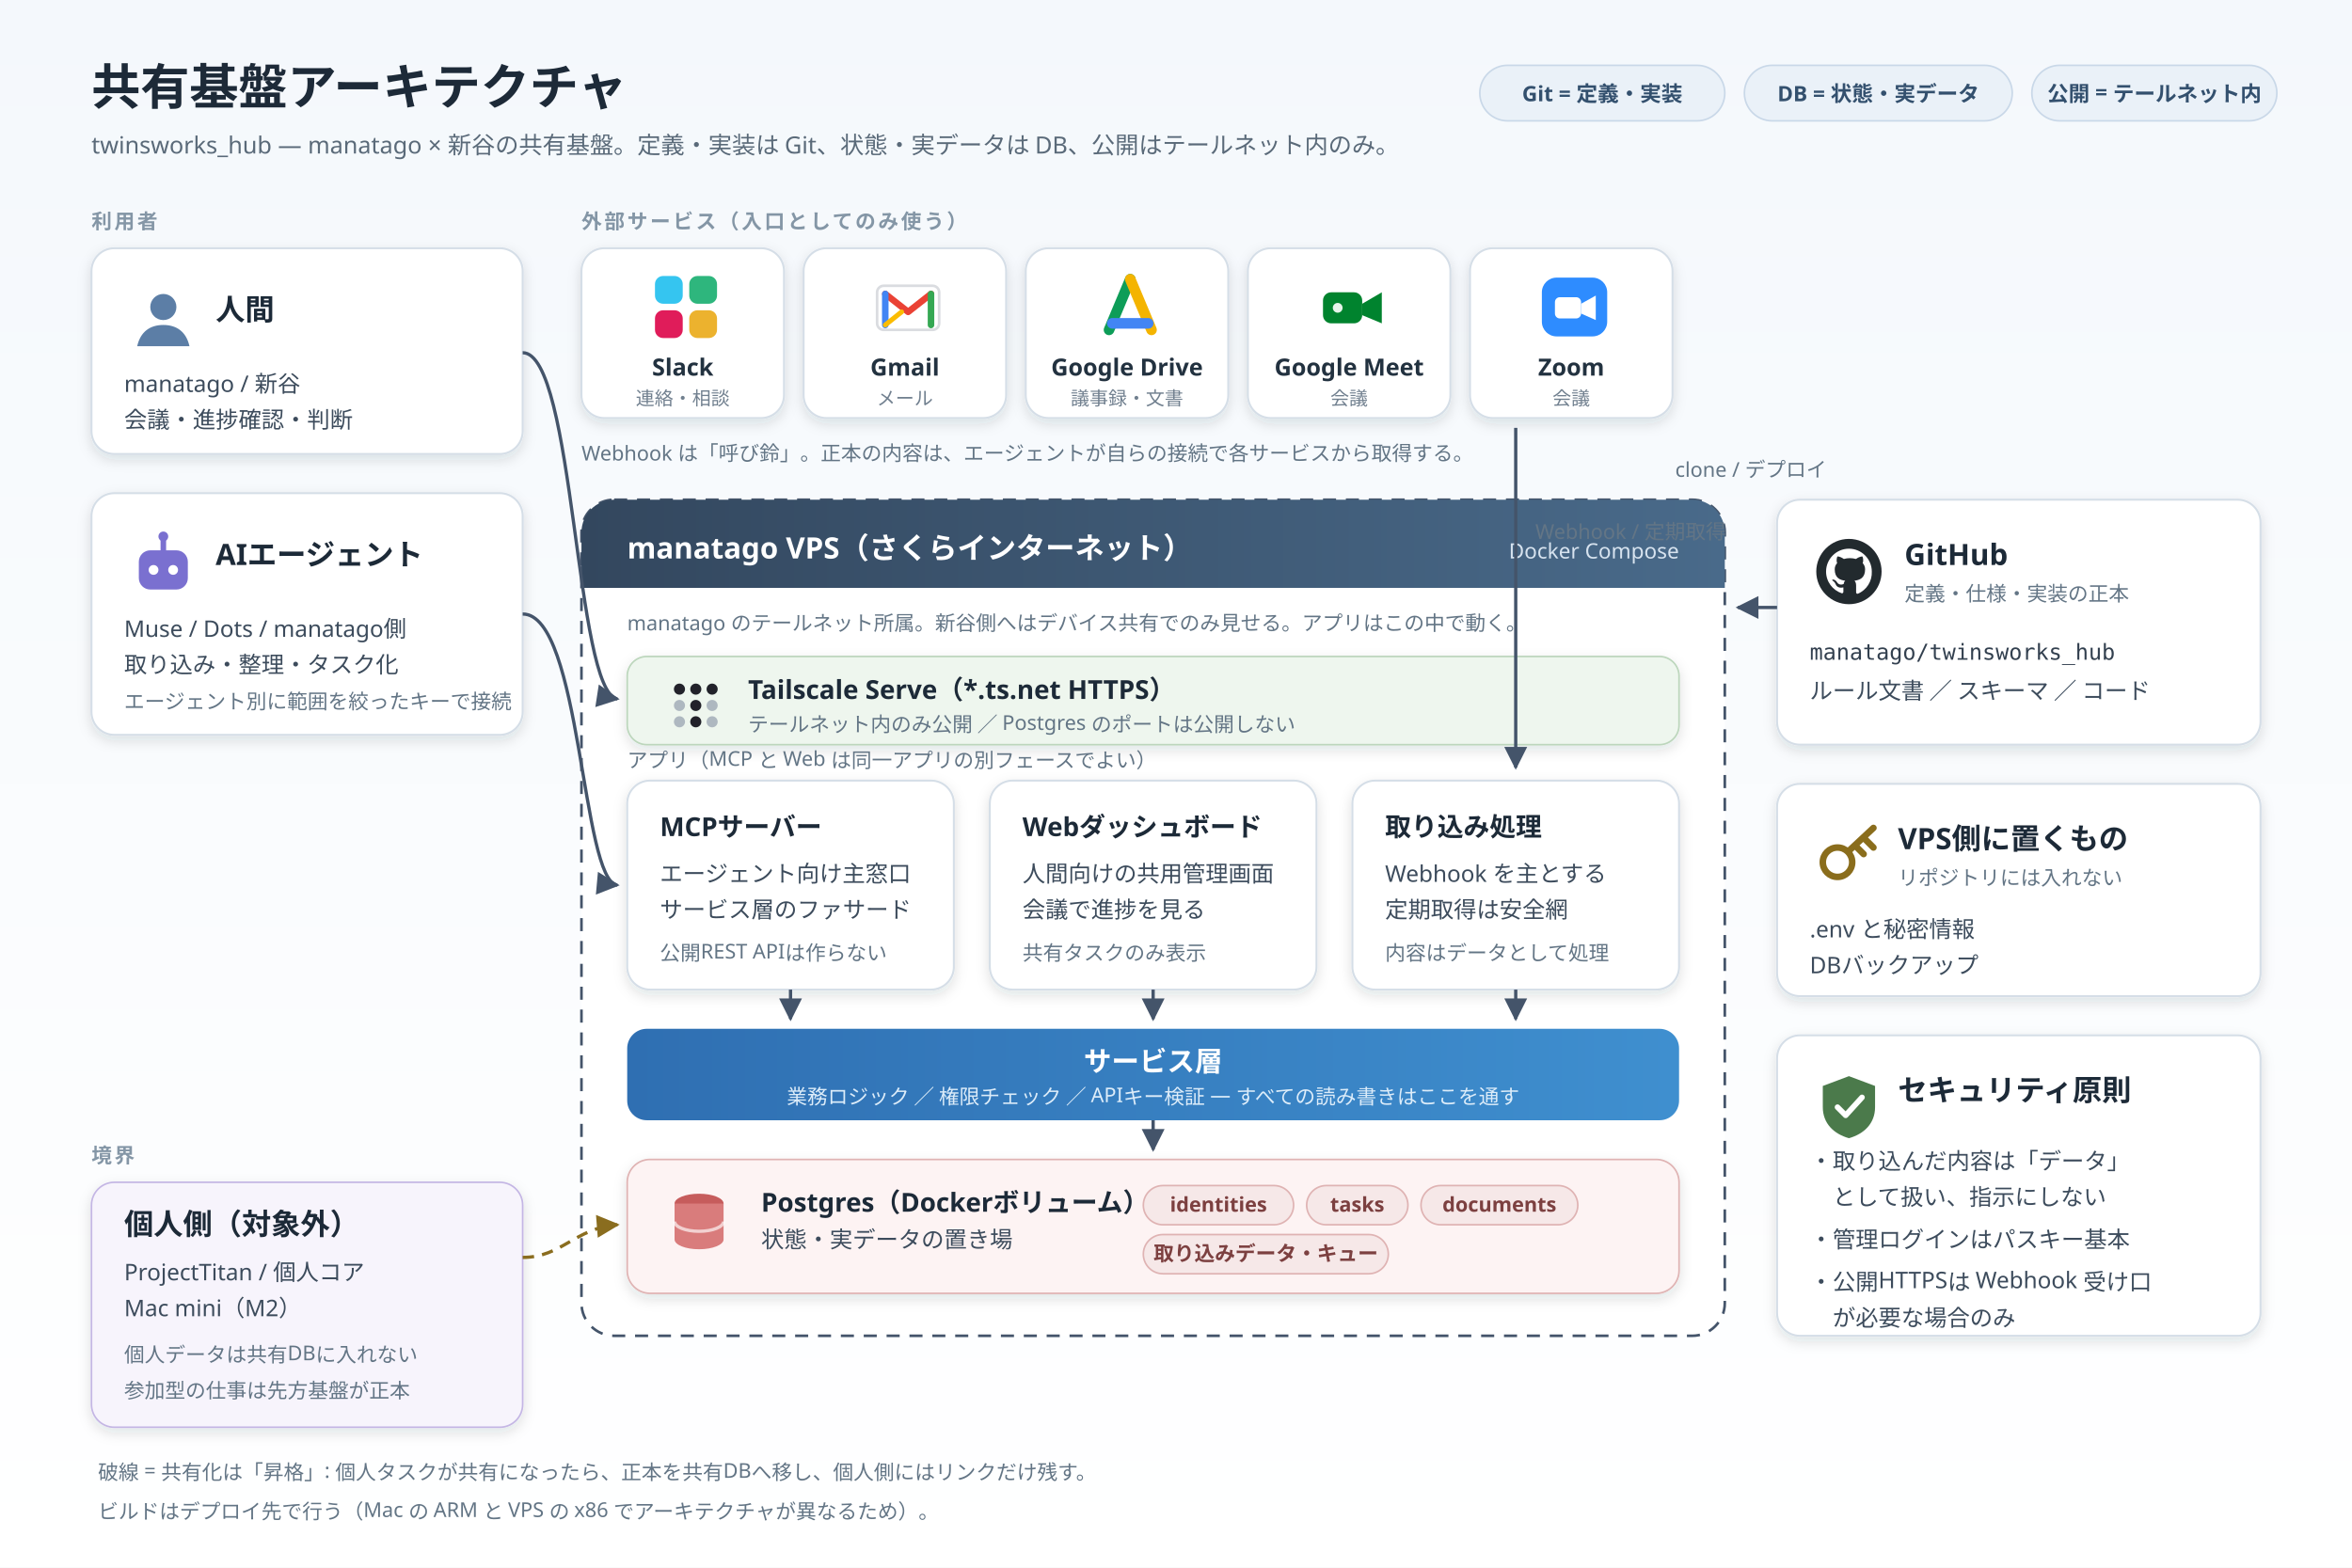
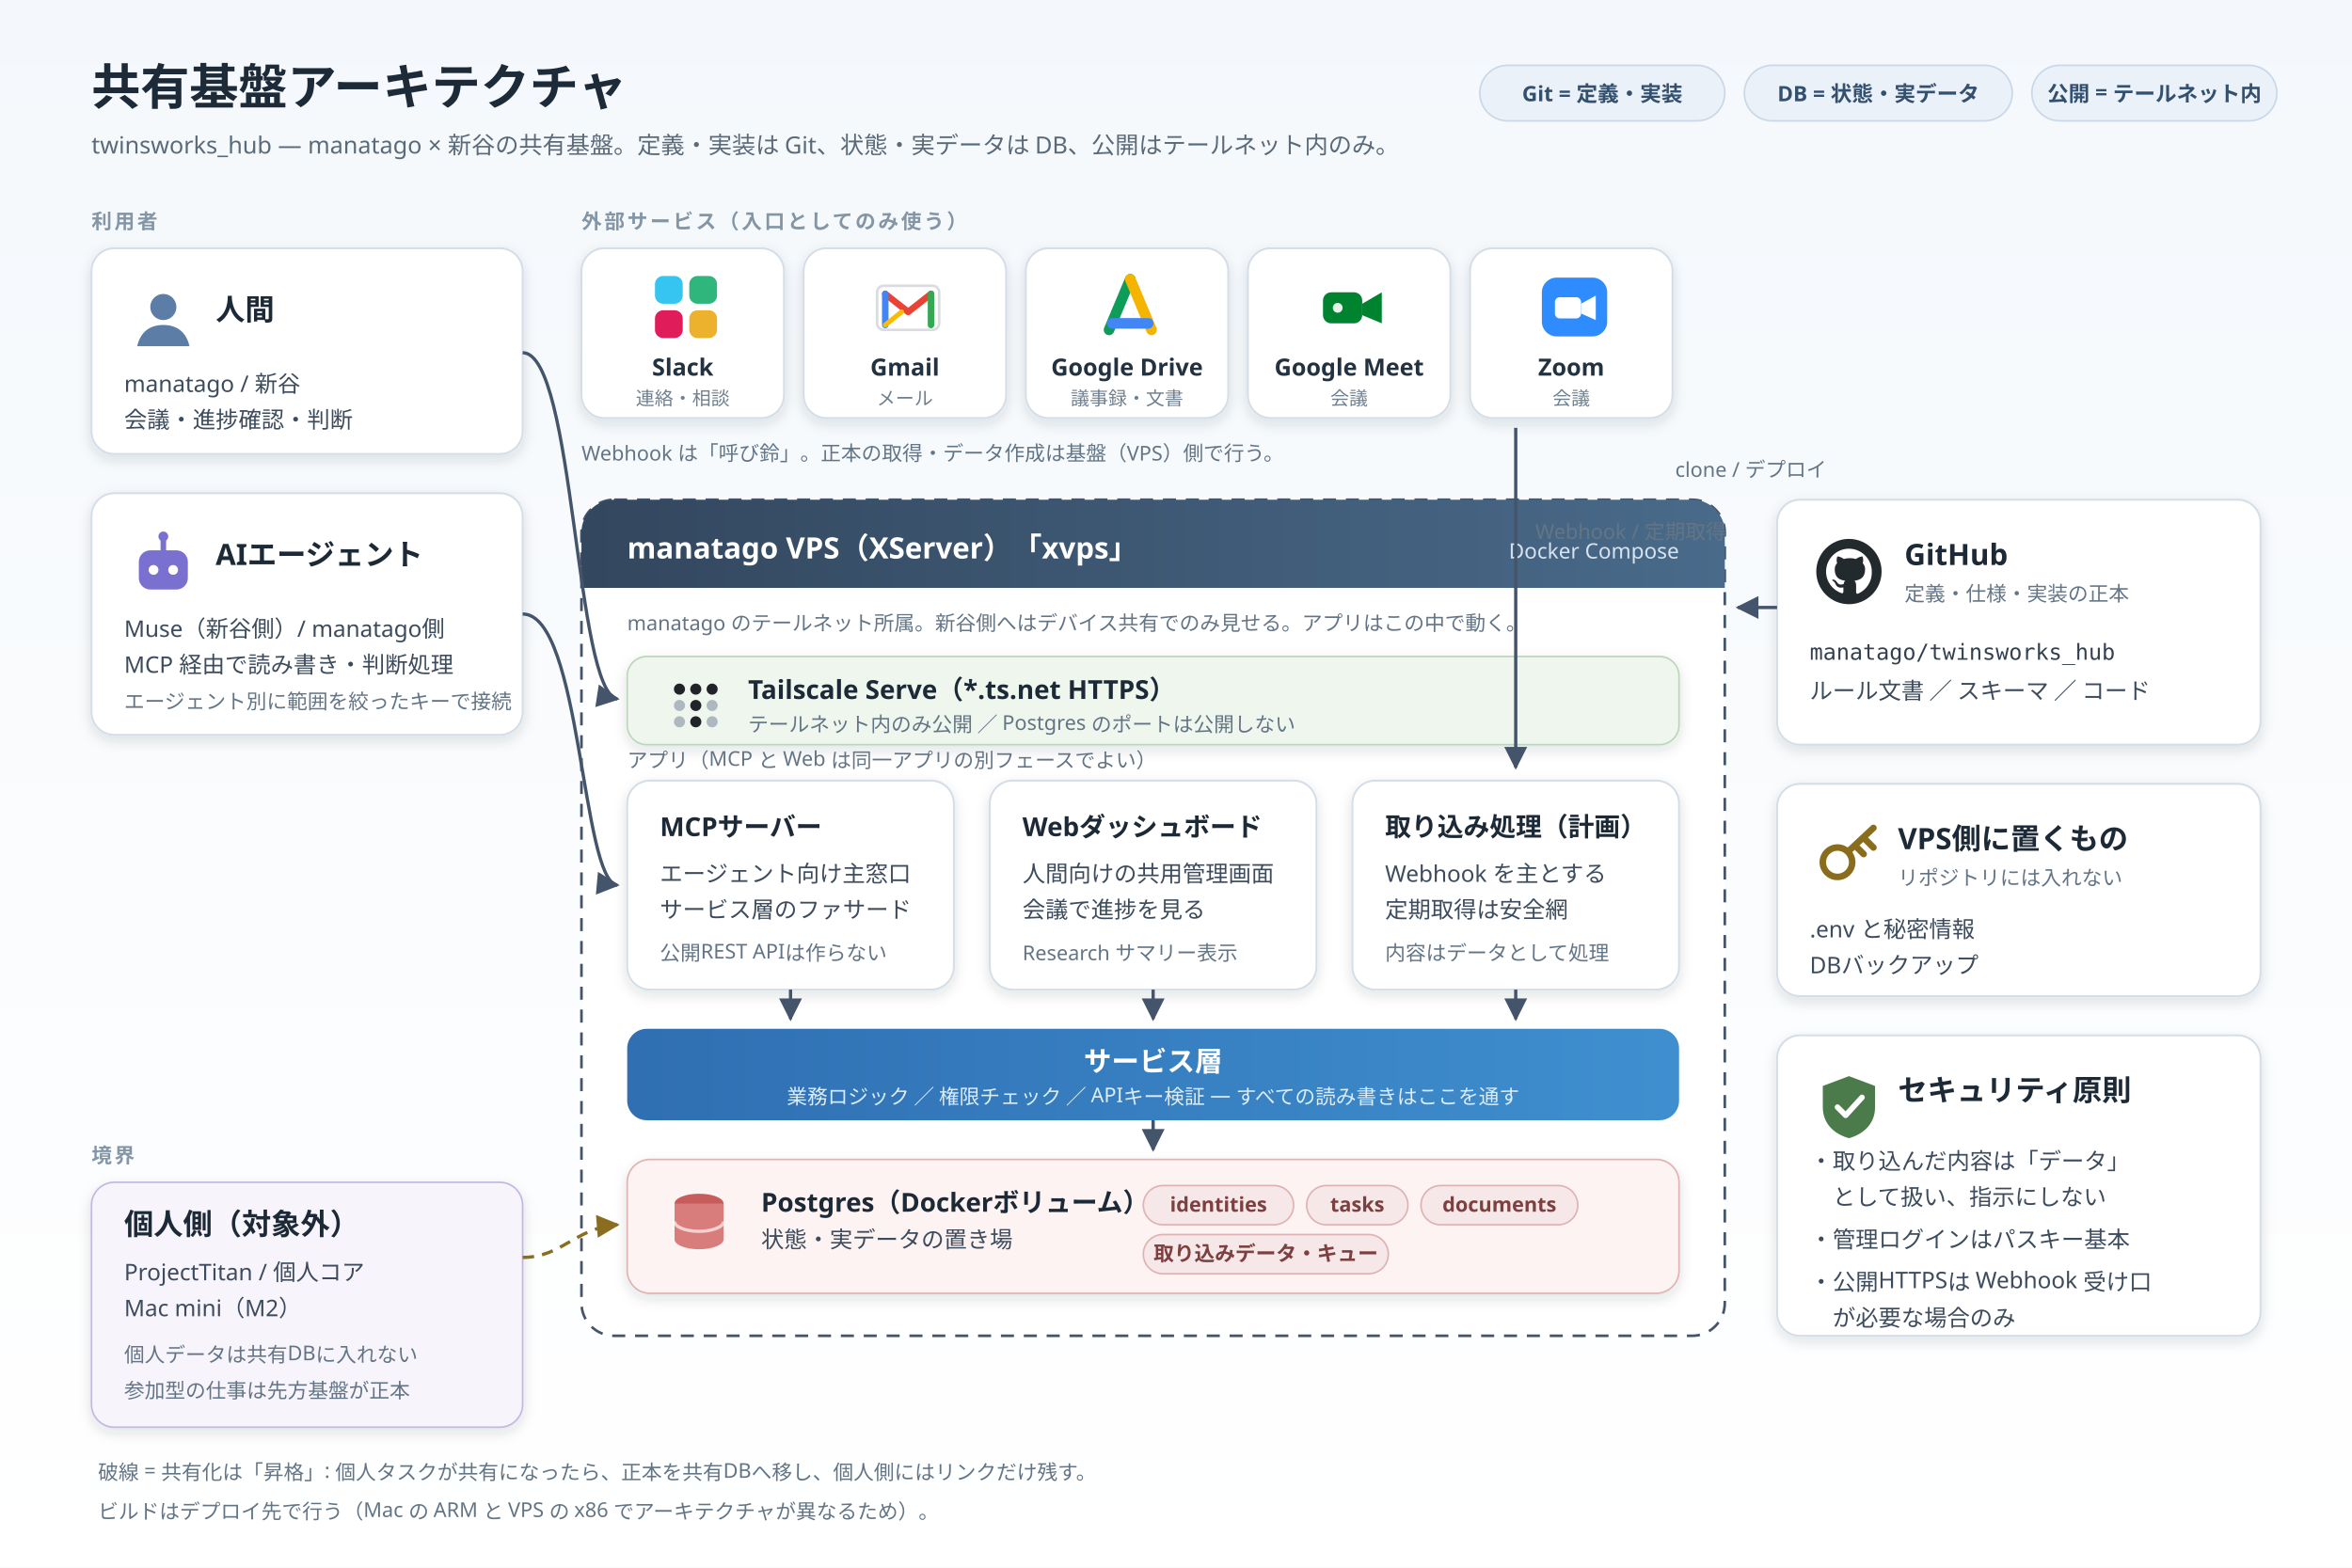
<svg xmlns="http://www.w3.org/2000/svg" width="1440" height="960" viewBox="0 0 1440 960">
  <defs>
    <linearGradient id="bg" x1="0" y1="0" x2="0" y2="1">
      <stop offset="0" stop-color="#f4f8fc" />
      <stop offset="1" stop-color="#ffffff" />
    </linearGradient>
    <linearGradient id="vpshead" x1="0" y1="0" x2="1" y2="0">
      <stop offset="0" stop-color="#33475e" />
      <stop offset="1" stop-color="#496a8a" />
    </linearGradient>
    <linearGradient id="svc" x1="0" y1="0" x2="1" y2="0">
      <stop offset="0" stop-color="#2f6fb2" />
      <stop offset="1" stop-color="#3f8fcf" />
    </linearGradient>
    <filter id="shadow" x="-20%" y="-20%" width="140%" height="140%">
      <feDropShadow dx="0" dy="3" stdDeviation="4" flood-color="#1f2a37" flood-opacity="0.13" />
    </filter>
    <marker id="arrow" viewBox="0 0 10 10" refX="9" refY="5" markerWidth="7" markerHeight="7" orient="auto-start-reverse">
      <path d="M 0 0 L 10 5 L 0 10 z" fill="#44546a" />
    </marker>
    <marker id="arrowDash" viewBox="0 0 10 10" refX="9" refY="5" markerWidth="7" markerHeight="7" orient="auto-start-reverse">
      <path d="M 0 0 L 10 5 L 0 10 z" fill="#8a6d1f" />
    </marker>
    <g id="i-slack">
      <rect x="5" y="5" width="17" height="17" rx="5" fill="#36C5F0" />
      <rect x="26" y="5" width="17" height="17" rx="5" fill="#2EB67D" />
      <rect x="5" y="26" width="17" height="17" rx="5" fill="#E01E5A" />
      <rect x="26" y="26" width="17" height="17" rx="5" fill="#ECB22E" />
    </g>
    <g id="i-gmail">
      <rect x="5" y="11" width="38" height="27" rx="4" fill="#ffffff" stroke="#dadce0" stroke-width="1.6" />
      <path d="M10 16 L24 27 L38 16" fill="none" stroke="#EA4335" stroke-width="4" stroke-linecap="round" stroke-linejoin="round" />
      <path d="M10 16 V35" stroke="#4285F4" stroke-width="4" stroke-linecap="round" />
      <path d="M38 16 V35" stroke="#34A853" stroke-width="4" stroke-linecap="round" />
      <path d="M10 35 L20 27" stroke="#FBBC04" stroke-width="3" stroke-linecap="round" />
    </g>
    <g id="i-drive">
      <path d="M24 7 L11 38" stroke="#0F9D58" stroke-width="6.5" stroke-linecap="round" />
      <path d="M24 7 L37 38" stroke="#F4B400" stroke-width="6.5" stroke-linecap="round" />
      <path d="M13 34 L35 34" stroke="#4285F4" stroke-width="6.5" stroke-linecap="round" />
    </g>
    <g id="i-meet">
      <rect x="6" y="15" width="24" height="19" rx="5" fill="#00832D" />
      <path d="M30 22 L42 15 V34 L30 29 Z" fill="#00832D" />
      <circle cx="15" cy="24.5" r="3" fill="#ffffff" opacity="0.9" />
    </g>
    <g id="i-zoom">
      <rect x="4" y="6" width="40" height="36" rx="9" fill="#2D8CFF" />
      <rect x="12" y="18" width="16" height="13" rx="3" fill="#ffffff" />
      <path d="M28 22 L37 17 V32 L28 28 Z" fill="#ffffff" />
    </g>
    <g id="i-github">
      <circle cx="24" cy="24" r="20" fill="#24292F" />
      <path d="M24 10c-7.7 0-14 6.3-14 14 0 6.2 4 11.4 9.6 13.3.7.1 1-.4 1-1v-2.6c-3.9.9-4.7-1.9-4.7-1.9-.7-1.6-1.6-2-1.6-2-1.3-.9.1-.9.1-.9 1.4.1 2.2 1.5 2.2 1.5 1.3 2.2 3.4 1.6 4.2 1.2.1-1 .5-1.6.9-2-3.1-.4-6.4-1.6-6.4-7 0-1.6.6-2.8 1.5-3.8-.2-.4-.7-1.9.1-4 0 0 1.2-.4 4 1.5a13.6 13.6 0 0 1 7.4 0c2.8-1.9 4-1.5 4-1.5.8 2.1.3 3.6.1 4 .9 1 1.5 2.2 1.5 3.8 0 5.4-3.3 6.6-6.5 7 .5.5 1 1.4 1 2.9v4.1c0 .6.3 1.1 1 1A14 14 0 0 0 38 24c0-7.7-6.3-14-14-14z" fill="#ffffff" />
    </g>
    <g id="i-tailscale">
      <circle cx="14" cy="14" r="3.4" fill="#20242a" />
      <circle cx="24" cy="14" r="3.4" fill="#20242a" />
      <circle cx="34" cy="14" r="3.4" fill="#20242a" />
      <circle cx="14" cy="24" r="3.4" fill="#aeb8c0" />
      <circle cx="24" cy="24" r="3.4" fill="#20242a" />
      <circle cx="34" cy="24" r="3.4" fill="#aeb8c0" />
      <circle cx="14" cy="34" r="3.4" fill="#aeb8c0" />
      <circle cx="24" cy="34" r="3.4" fill="#20242a" />
      <circle cx="34" cy="34" r="3.4" fill="#aeb8c0" />
    </g>
    <g id="i-person">
      <circle cx="24" cy="16" r="8" fill="#5b7ea6" />
      <path d="M8 40c2-9 8-13 16-13s14 4 16 13z" fill="#5b7ea6" />
    </g>
    <g id="i-bot">
      <rect x="9" y="15" width="30" height="24" rx="7" fill="#7a6fd0" />
      <path d="M24 15 V8" stroke="#7a6fd0" stroke-width="3.4" stroke-linecap="round" />
      <circle cx="24" cy="6.5" r="3" fill="#7a6fd0" />
      <circle cx="18" cy="27" r="3" fill="#ffffff" />
      <circle cx="30" cy="27" r="3" fill="#ffffff" />
    </g>
    <g id="i-db">
      <ellipse cx="24" cy="11" rx="15" ry="6" fill="#c65b5b" />
      <path d="M9 11 v22 c0 3.3 6.7 6 15 6 s15-2.7 15-6 V11" fill="#d97b7b" />
      <path d="M9 22 c0 3.3 6.7 6 15 6 s15-2.7 15-6" fill="none" stroke="#ffffff" stroke-width="2" opacity="0.65" />
    </g>
    <g id="i-shield">
      <path d="M24 5 L40 11 V24 c0 10-6.8 16.4-16 19 C14.8 40.4 8 34 8 24 V11 Z" fill="#4c7a4c" />
      <path d="M17 24 l5 5 l10-11" fill="none" stroke="#ffffff" stroke-width="3.4" stroke-linecap="round" stroke-linejoin="round" />
    </g>
    <g id="i-key">
      <circle cx="17" cy="28" r="9" fill="none" stroke="#8a6d1f" stroke-width="4" />
      <path d="M24 21 L39 7 M33 13 l6 6 M28 18 l5 5" stroke="#8a6d1f" stroke-width="4" stroke-linecap="round" />
    </g>
    <style>
      .title { font: 700 30px sans-serif; fill: #1d2a38; }
      .sub { font: 14.5px sans-serif; fill: #5a6a79; }
      .sec { font: 700 12.5px sans-serif; fill: #8496a6; letter-spacing: 1.5px; }
      .h { font: 700 18px sans-serif; fill: #1f2a37; }
      .h2 { font: 700 16px sans-serif; fill: #1f2a37; }
      .t { font: 14px sans-serif; fill: #3c4c5c; }
      .s { font: 12.5px sans-serif; fill: #637585; }
      .mono { font: 13.5px ui-monospace, Menlo, monospace; fill: #33404f; }
      .card { fill: #ffffff; stroke: #d5dee7; stroke-width: 1.2; }
      .pill { fill: #eaf1f8; stroke: #c9d8e8; }
      .pillt { font: 600 13px sans-serif; fill: #33506e; }
      .svclab { font: 700 14.5px sans-serif; fill: #24313f; }
      .svcsub { font: 11.5px sans-serif; fill: #71808f; }
      .line { stroke: #44546a; stroke-width: 2; fill: none; marker-end: url(#arrow); }
      .dash { stroke: #8a6d1f; stroke-width: 2; fill: none; stroke-dasharray: 7 5; marker-end: url(#arrowDash); }
      .chip { fill: #f6e8e8; stroke: #dfb3b3; }
      .chipt { font: 600 12.5px sans-serif; fill: #7c3f3f; }
    </style>
  </defs>
  <rect x="0" y="0" width="1440" height="960" fill="url(#bg)" />
  <text x="56" y="64" class="title">共有基盤アーキテクチャ</text>
  <text x="56" y="94" class="sub">twinsworks_hub ― manatago × 新谷の共有基盤。定義・実装は Git、状態・実データは DB、公開はテールネット内のみ。</text>
  <g>
    <rect x="906" y="40" width="150" height="34" rx="17" class="pill" />
    <text x="981" y="62" text-anchor="middle" class="pillt">Git = 定義・実装</text>
    <rect x="1068" y="40" width="164" height="34" rx="17" class="pill" />
    <text x="1150" y="62" text-anchor="middle" class="pillt">DB = 状態・実データ</text>
    <rect x="1244" y="40" width="150" height="34" rx="17" class="pill" />
    <text x="1319" y="62" text-anchor="middle" class="pillt">公開 = テールネット内</text>
  </g>
  <text x="56" y="140" class="sec">利用者</text>
  <g filter="url(#shadow)">
    <rect x="56" y="152" width="264" height="126" rx="14" class="card" />
    <use href="#i-person" x="76" y="172" width="44" height="44" />
    <text x="132" y="196" class="h">人間</text>
    <text x="76" y="240" class="t">manatago / 新谷</text>
    <text x="76" y="262" class="t">会議・進捗確認・判断</text>
  </g>
  <g filter="url(#shadow)">
    <rect x="56" y="302" width="264" height="148" rx="14" class="card" />
    <use href="#i-bot" x="76" y="322" width="44" height="44" />
    <text x="132" y="346" class="h">AIエージェント</text>
-     <text x="76" y="390" class="t">Muse / Dots / manatago側</text>
-     <text x="76" y="412" class="t">取り込み・整理・タスク化</text>
+     <text x="76" y="390" class="t">Muse（新谷側）/ manatago側</text>
+     <text x="76" y="412" class="t">MCP 経由で読み書き・判断処理</text>
    <text x="76" y="434" class="s">エージェント別に範囲を絞ったキーで接続</text>
  </g>
  <text x="356" y="140" class="sec">外部サービス（入口としてのみ使う）</text>
  <g filter="url(#shadow)">
    <rect x="356" y="152" width="124" height="104" rx="14" class="card" />
    <use href="#i-slack" x="396" y="164" width="44" height="44" />
    <text x="418" y="230" text-anchor="middle" class="svclab">Slack</text>
    <text x="418" y="248" text-anchor="middle" class="svcsub">連絡・相談</text>
  </g>
  <g filter="url(#shadow)">
    <rect x="492" y="152" width="124" height="104" rx="14" class="card" />
    <use href="#i-gmail" x="532" y="164" width="44" height="44" />
    <text x="554" y="230" text-anchor="middle" class="svclab">Gmail</text>
    <text x="554" y="248" text-anchor="middle" class="svcsub">メール</text>
  </g>
  <g filter="url(#shadow)">
    <rect x="628" y="152" width="124" height="104" rx="14" class="card" />
    <use href="#i-drive" x="668" y="164" width="44" height="44" />
    <text x="690" y="230" text-anchor="middle" class="svclab">Google Drive</text>
    <text x="690" y="248" text-anchor="middle" class="svcsub">議事録・文書</text>
  </g>
  <g filter="url(#shadow)">
    <rect x="764" y="152" width="124" height="104" rx="14" class="card" />
    <use href="#i-meet" x="804" y="164" width="44" height="44" />
    <text x="826" y="230" text-anchor="middle" class="svclab">Google Meet</text>
    <text x="826" y="248" text-anchor="middle" class="svcsub">会議</text>
  </g>
  <g filter="url(#shadow)">
    <rect x="900" y="152" width="124" height="104" rx="14" class="card" />
    <use href="#i-zoom" x="940" y="164" width="44" height="44" />
    <text x="962" y="230" text-anchor="middle" class="svclab">Zoom</text>
    <text x="962" y="248" text-anchor="middle" class="svcsub">会議</text>
  </g>
-   <text x="356" y="282" class="s">Webhook は「呼び鈴」。正本の内容は、エージェントが自らの接続で各サービスから取得する。</text>
+   <text x="356" y="282" class="s">Webhook は「呼び鈴」。正本の取得・データ作成は基盤（VPS）側で行う。</text>
  <rect x="356" y="306" width="700" height="512" rx="20" fill="#ffffff" stroke="#44546a" stroke-width="1.6" stroke-dasharray="8 6" />
  <path d="M356 326 a20 20 0 0 1 20-20 h660 a20 20 0 0 1 20 20 v34 H356 Z" fill="url(#vpshead)" />
-   <text x="384" y="342" font-family="sans-serif" font-weight="700" font-size="18px" fill="#ffffff">manatago VPS（さくらインターネット）</text>
+   <text x="384" y="342" font-family="sans-serif" font-weight="700" font-size="18px" fill="#ffffff">manatago VPS（XServer）「xvps」</text>
  <text x="1028" y="342" text-anchor="end" font-family="sans-serif" font-size="13px" fill="#d7e3ef">Docker Compose</text>
  <text x="384" y="386" class="s">manatago のテールネット所属。新谷側へはデバイス共有でのみ見せる。アプリはこの中で動く。</text>
  <g filter="url(#shadow)">
    <rect x="384" y="402" width="644" height="54" rx="12" fill="#eef6ee" stroke="#bcd6bc" />
    <use href="#i-tailscale" x="402" y="408" width="42" height="42" />
    <text x="458" y="428" class="h2">Tailscale Serve（*.ts.net HTTPS）</text>
    <text x="458" y="448" class="s">テールネット内のみ公開 ／ Postgres のポートは公開しない</text>
  </g>
  <g filter="url(#shadow)">
    <rect x="384" y="478" width="200" height="128" rx="14" class="card" />
    <text x="404" y="512" class="h2">MCPサーバー</text>
    <text x="404" y="540" class="t">エージェント向け主窓口</text>
    <text x="404" y="562" class="t">サービス層のファサード</text>
    <text x="404" y="588" class="s">公開REST APIは作らない</text>
  </g>
  <g filter="url(#shadow)">
    <rect x="606" y="478" width="200" height="128" rx="14" class="card" />
    <text x="626" y="512" class="h2">Webダッシュボード</text>
    <text x="626" y="540" class="t">人間向けの共用管理画面</text>
    <text x="626" y="562" class="t">会議で進捗を見る</text>
-     <text x="626" y="588" class="s">共有タスクのみ表示</text>
+     <text x="626" y="588" class="s">Research サマリー表示</text>
  </g>
  <g filter="url(#shadow)">
    <rect x="828" y="478" width="200" height="128" rx="14" class="card" />
-     <text x="848" y="512" class="h2">取り込み処理</text>
+     <text x="848" y="512" class="h2">取り込み処理（計画）</text>
    <text x="848" y="540" class="t">Webhook を主とする</text>
    <text x="848" y="562" class="t">定期取得は安全網</text>
    <text x="848" y="588" class="s">内容はデータとして処理</text>
  </g>
  <text x="384" y="470" class="s">アプリ（MCP と Web は同一アプリの別フェースでよい）</text>
  <rect x="384" y="630" width="644" height="56" rx="12" fill="url(#svc)" />
  <text x="706" y="656" text-anchor="middle" font-family="sans-serif" font-weight="700" font-size="17px" fill="#ffffff">サービス層</text>
  <text x="706" y="676" text-anchor="middle" font-family="sans-serif" font-size="12.5px" fill="#dcecf9">業務ロジック ／ 権限チェック ／ APIキー検証 ― すべての読み書きはここを通す</text>
  <g filter="url(#shadow)">
    <rect x="384" y="710" width="644" height="82" rx="14" fill="#fdf3f3" stroke="#dfb3b3" />
    <use href="#i-db" x="404" y="726" width="46" height="46" />
    <text x="466" y="742" class="h2">Postgres（Dockerボリューム）</text>
    <text x="466" y="764" class="t">状態・実データの置き場</text>
    <g>
      <rect x="700" y="726" width="92" height="24" rx="12" class="chip" />
      <text x="746" y="742" text-anchor="middle" class="chipt">identities</text>
      <rect x="800" y="726" width="62" height="24" rx="12" class="chip" />
      <text x="831" y="742" text-anchor="middle" class="chipt">tasks</text>
      <rect x="870" y="726" width="96" height="24" rx="12" class="chip" />
      <text x="918" y="742" text-anchor="middle" class="chipt">documents</text>
      <rect x="700" y="756" width="150" height="24" rx="12" class="chip" />
      <text x="775" y="772" text-anchor="middle" class="chipt">取り込みデータ・キュー</text>
    </g>
  </g>
  <g filter="url(#shadow)">
    <rect x="1088" y="306" width="296" height="150" rx="14" class="card" />
    <use href="#i-github" x="1108" y="326" width="46" height="46" />
    <text x="1166" y="346" class="h">GitHub</text>
    <text x="1166" y="368" class="s">定義・仕様・実装の正本</text>
    <text x="1108" y="404" class="mono">manatago/twinsworks_hub</text>
    <text x="1108" y="428" class="t">ルール文書 ／ スキーマ ／ コード</text>
  </g>
  <g filter="url(#shadow)">
    <rect x="1088" y="480" width="296" height="130" rx="14" class="card" />
    <use href="#i-key" x="1108" y="500" width="42" height="42" />
    <text x="1162" y="520" class="h">VPS側に置くもの</text>
    <text x="1162" y="542" class="s">リポジトリには入れない</text>
    <text x="1108" y="574" class="t">.env と秘密情報</text>
    <text x="1108" y="596" class="t">DBバックアップ</text>
  </g>
  <g filter="url(#shadow)">
    <rect x="1088" y="634" width="296" height="184" rx="14" class="card" />
    <use href="#i-shield" x="1108" y="654" width="42" height="42" />
    <text x="1162" y="674" class="h">セキュリティ原則</text>
    <text x="1108" y="716" class="t">・取り込んだ内容は「データ」</text>
    <text x="1122" y="738" class="t">として扱い、指示にしない</text>
    <text x="1108" y="764" class="t">・管理ログインはパスキー基本</text>
    <text x="1108" y="790" class="t">・公開HTTPSは Webhook 受け口</text>
    <text x="1122" y="812" class="t">が必要な場合のみ</text>
  </g>
  <text x="56" y="712" class="sec">境界</text>
  <g filter="url(#shadow)">
    <rect x="56" y="724" width="264" height="150" rx="14" fill="#f7f4fc" stroke="#c4b6e4" />
    <text x="76" y="756" class="h">個人側（対象外）</text>
    <text x="76" y="784" class="t">ProjectTitan / 個人コア</text>
    <text x="76" y="806" class="t">Mac mini（M2）</text>
    <text x="76" y="834" class="s">個人データは共有DBに入れない</text>
    <text x="76" y="856" class="s">参加型の仕事は先方基盤が正本</text>
  </g>
  <path d="M 320 216 C 352 216, 352 424, 378 428" class="line" />
  <path d="M 320 376 C 356 376, 356 540, 378 542" class="line" />
  <path d="M 928 262 C 928 340, 928 400, 928 470" class="line" />
  <text x="940" y="330" class="s">Webhook / 定期取得</text>
  <path d="M 1088 372 L 1064 372" class="line" />
  <text x="1072" y="292" text-anchor="middle" class="s">clone / デプロイ</text>
  <path d="M 484 606 L 484 624" class="line" />
  <path d="M 706 606 L 706 624" class="line" />
  <path d="M 928 606 L 928 624" class="line" />
  <path d="M 706 686 L 706 704" class="line" />
  <path d="M 320 770 C 344 770, 352 752, 378 750" class="dash" />
  <text x="60" y="906" class="s">破線 = 共有化は「昇格」: 個人タスクが共有になったら、正本を共有DBへ移し、個人側にはリンクだけ残す。</text>
  <text x="60" y="930" class="s">ビルドはデプロイ先で行う（Mac の ARM と VPS の x86 でアーキテクチャが異なるため）。</text>
</svg>
